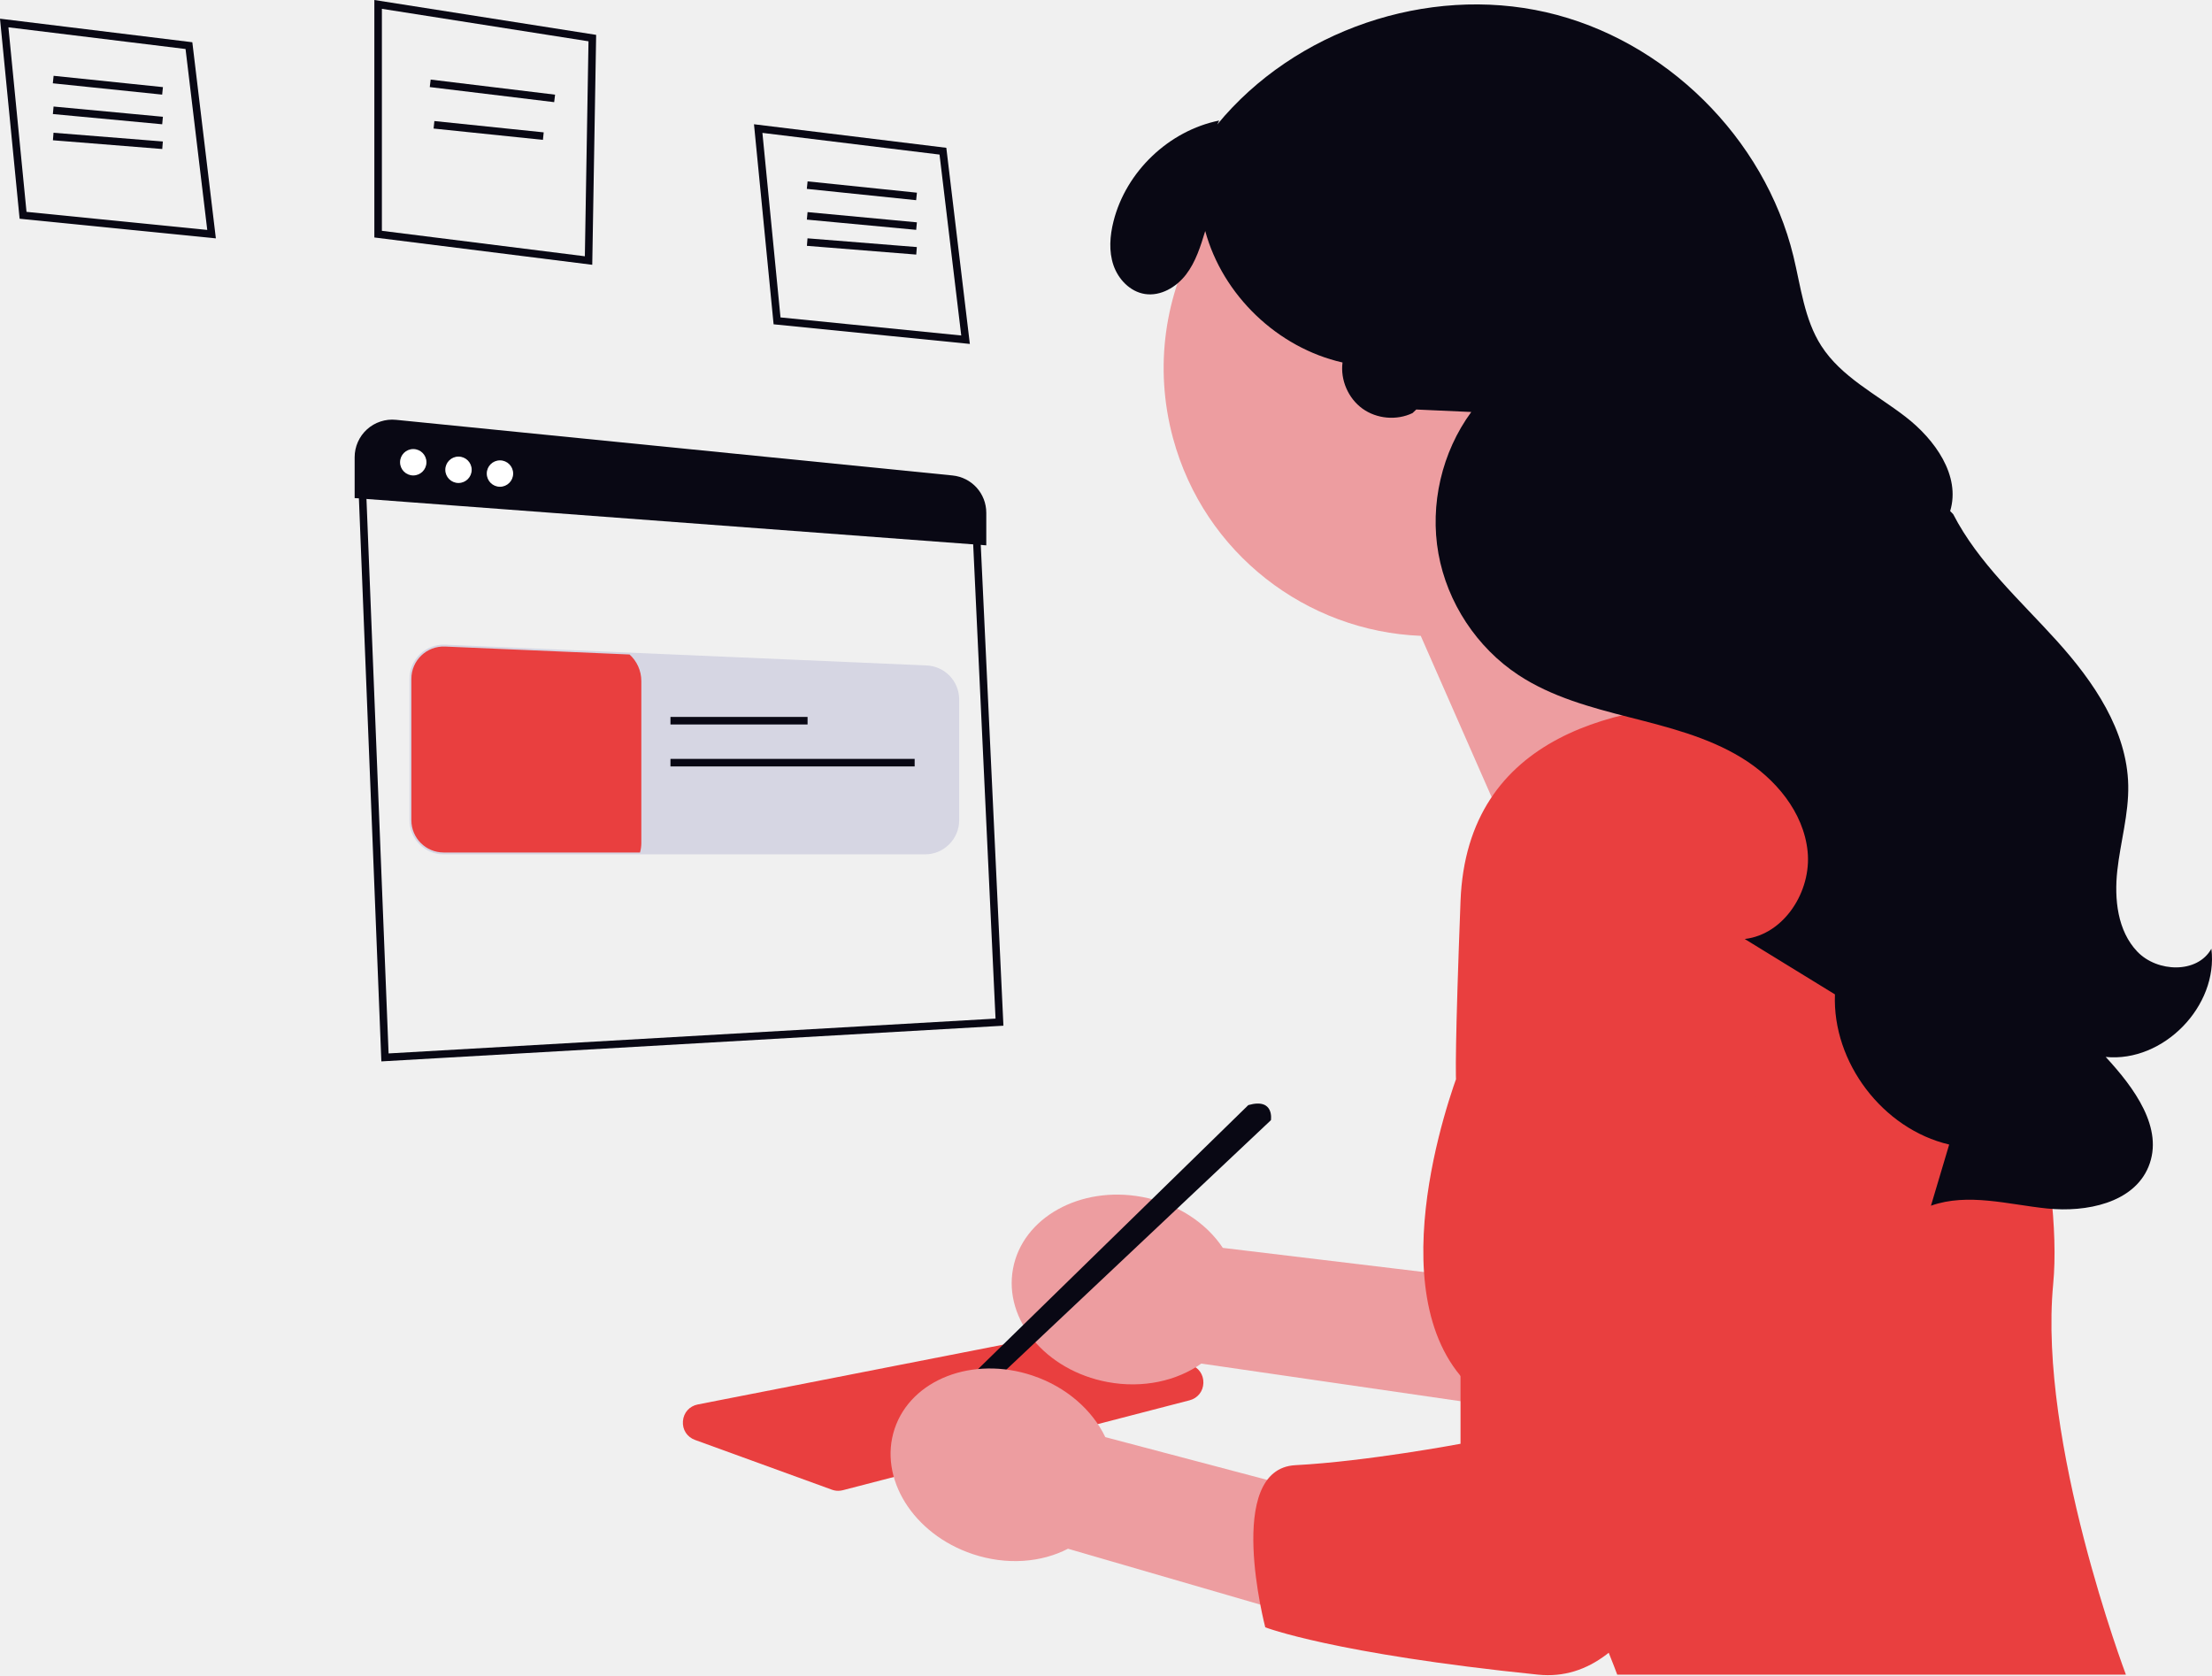
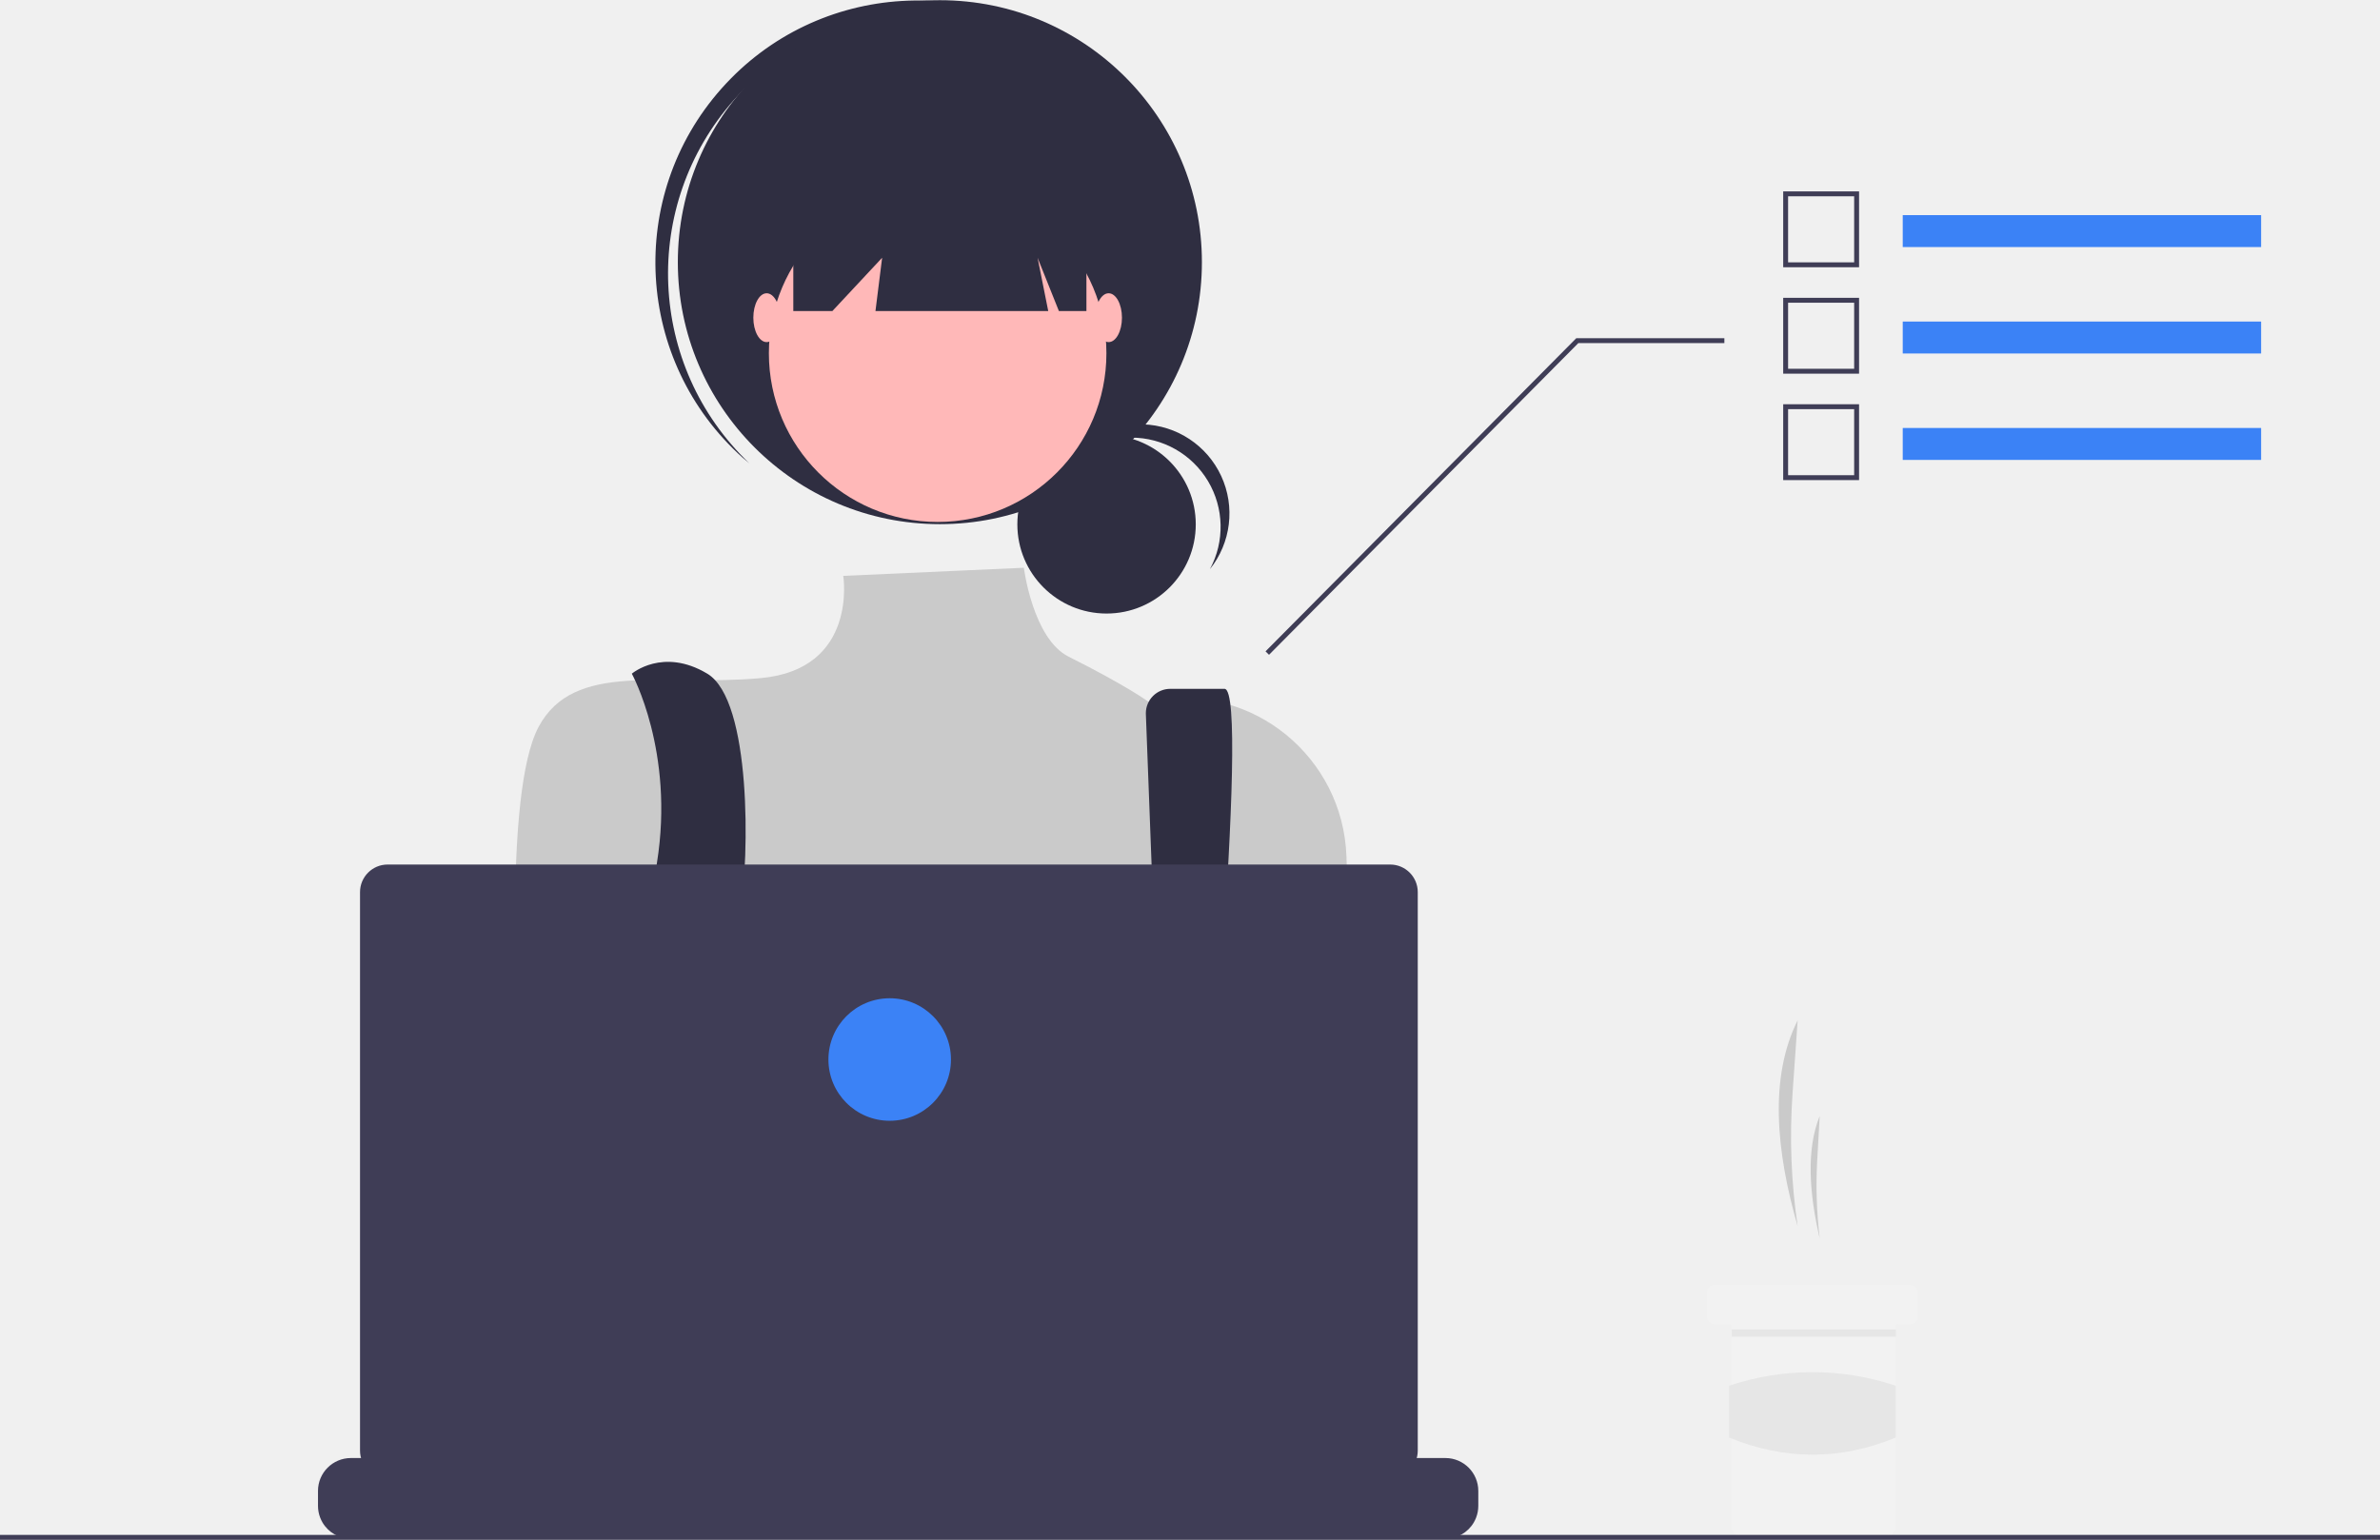
- <svg xmlns="http://www.w3.org/2000/svg" width="927.677" height="702.459" viewBox="0 0 927.677 702.459" role="img" artist="Katerina Limpitsouni" source="https://undraw.co/">
-   <path d="M351.522,625.148c-.896,0-1.788-.156-2.643-.468l-57.392-20.859c-3.361-1.221-5.355-4.314-5.078-7.881.278-3.567,2.725-6.315,6.236-7.002l158.51-31.033c1.278-.253,2.612-.171,3.852.224l44.291,14.194c3.367,1.079,5.48,4.061,5.381,7.596-.1,3.536-2.376,6.394-5.801,7.282l-145.409,37.698c-.641.167-1.295.249-1.947.249Z" fill="#E93F3F" />
-   <path d="M512.832,523.281l141.124,16.96-25.729,49.618-124.424-18.063c-10.245,7.266-24.483,10.502-39.286,7.747-25.901-4.82-43.664-26.104-39.674-47.54,3.989-21.435,28.22-34.904,54.12-30.084,14.803,2.755,26.923,10.897,33.869,21.362Z" fill="#ed9da0" />
-   <path d="M708.785,125.082c-16.185-59.882-77.849-95.306-137.731-79.121-59.882,16.185-95.306,77.849-79.121,137.731,13.126,48.565,56.166,81.036,103.907,82.944l58.4,132.859,82.788-117.925s-31.031-23.164-52.371-52.972c24.011-27.325,34.33-65.769,24.128-103.516Z" fill="#ed9da0" />
-   <path d="M822.389,357.019c-15.114-37.382-51.294-61.852-91.615-62.241-50.854-.49-115.585,12.809-118.254,83.091-4.42,116.37,0,69.53,0,69.53,0,0-35.107,87.416,0,129.579,35.107,42.164,65.721,125.265,65.721,125.265h213.332s-36.828-97.331-30.504-163.735c4.293-45.075-16.183-125.846-38.681-181.49Z" fill="#E93F3F" />
-   <path d="M523.515,463.409l-135.971,132.809,8.209,2.897,137.248-129.381s1.581-9.486-9.486-6.324Z" fill="#090814" />
-   <path d="M927.418,397.831c-5.844,10.536-22.722,9.939-31.05,1.232-8.328-8.707-9.719-21.984-8.412-33.961,1.305-11.978,4.836-23.756,4.593-35.802-.464-22.986-14.483-43.422-29.883-60.492-15.4-17.07-33.008-32.751-43.529-53.192l-1.271-1.309c4.495-14.848-6.407-30.015-18.68-39.504-12.274-9.488-26.991-16.724-35.371-29.779-7.129-11.106-8.57-24.77-11.69-37.594-12.089-49.686-53.879-90.902-103.727-102.302-49.849-11.4-105.399,7.556-137.881,47.05l.781-1.637c-21.1,4.271-39.049,21.392-44.311,42.266-1.524,6.047-2.031,12.548-.005,18.445s6.971,11.048,13.13,12.024c6.606,1.048,13.215-2.839,17.286-8.147,4.071-5.308,6.1-11.857,8.054-18.254,7.332,26.936,30.351,48.974,57.58,55.129-.949,7.314,2.386,15.028,8.365,19.347,5.978,4.319,14.349,5.063,20.995,1.865l1.566-1.491c7.691.346,15.381.692,23.071,1.038-12.36,16.838-17.46,38.824-13.775,59.384,3.685,20.559,16.104,39.406,33.542,50.903,13.93,9.184,30.383,13.601,46.549,17.729,16.166,4.129,32.654,8.226,46.909,16.896,14.256,8.671,26.198,22.833,27.841,39.438s-9.81,34.733-26.386,36.639c12.613,7.744,25.225,15.488,37.838,23.232-1.126,28.566,20.077,56.433,47.907,62.968-2.548,8.548-5.094,17.097-7.641,25.645,15.48-5.505,32.428-.491,48.773,1.177,16.346,1.668,36.163-2.299,42.443-17.481,6.678-16.143-6.073-33.257-17.934-46.081,24.149,2.409,47.301-21.297,44.323-45.382Z" fill="#090814" />
-   <path d="M159.937,445.081l-.063-1.607-9.621-241.149,10.748-7.737.579.046,224.551,18.12,24.982,11.455.045.962,9.661,204.943-260.882,14.968ZM153.48,203.896l9.489,237.844,254.542-14.603-9.468-200.856-22.725-10.42-223.414-18.028-8.426,6.063Z" fill="#090814" />
-   <path d="M387.939,358.268h-201.884c-7.899,0-14.325-6.426-14.325-14.324v-59.29c0-3.937,1.566-7.607,4.408-10.336,2.847-2.734,6.598-4.147,10.535-3.99l201.886,8.713c7.684.318,13.706,6.604,13.706,14.308v50.594c0,7.898-6.426,14.324-14.325,14.324Z" fill="#d6d6e3" />
-   <path d="M268.965,285.619v67.827c0,1.392-.19,2.751-.554,4.032h-82.357c-7.478,0-13.534-6.056-13.534-13.534v-59.29c0-7.7,6.419-13.85,14.119-13.534l77.392,3.336c3.035,2.751,4.933,6.735,4.933,11.162Z" fill="#E93F3F" />
-   <rect x="281.182" y="300.634" width="57.499" height="3.162" fill="#090814" />
-   <rect x="281.182" y="318.229" width="102.409" height="3.162" fill="#090814" />
-   <path d="M90.529,99.954l-82.304-8.231L0,7.836l80.66,9.877,9.869,82.241ZM11.118,88.836l75.801,7.579-9.103-75.864L3.533,11.455l7.586,77.381Z" fill="#090814" />
-   <rect x="43.664" y="12.685" width="3.163" height="46.095" transform="translate(5.04655 77.06107) rotate(-84.09386)" fill="#090814" />
-   <rect x="43.664" y="25.368" width="3.163" height="46.051" transform="translate(-7.15476 88.93128) rotate(-84.65183)" fill="#090814" />
-   <rect x="43.664" y="36.078" width="3.163" height="45.997" transform="translate(-17.24883 99.47019) rotate(-85.4293)" fill="#090814" />
-   <path d="M406.74,144.223l-82.304-8.231-8.225-83.887,80.66,9.877,9.869,82.241ZM327.329,133.105l75.801,7.579-9.103-75.864-74.283-9.096,7.586,77.381Z" fill="#090814" />
-   <rect x="359.875" y="56.955" width="3.163" height="46.095" transform="translate(244.6851 431.3078) rotate(-84.09386)" fill="#090814" />
-   <rect x="359.875" y="69.638" width="3.163" height="46.051" transform="translate(235.5061 443.909) rotate(-84.65183)" fill="#090814" />
-   <rect x="359.875" y="80.348" width="3.163" height="45.997" transform="translate(229.6348 455.4173) rotate(-85.4293)" fill="#090814" />
-   <path d="M248.382,111.04l-91.385-11.46V0l93.018,14.622-1.634,96.418ZM160.159,96.789l85.119,10.675,1.529-90.146L160.159,3.699v93.089Z" fill="#090814" />
-   <rect x="204.931" y="11.826" width="3.163" height="52.557" transform="translate(143.8355 238.5316) rotate(-83.08877)" fill="#090814" />
-   <rect x="203.35" y="31.658" width="3.163" height="46.095" transform="translate(129.4295 252.9204) rotate(-84.09386)" fill="#090814" />
-   <path d="M413.631,228.683l-264.899-19.816v-17.141c0-4.444,1.89-8.702,5.183-11.683,3.295-2.981,7.723-4.439,12.142-3.996l233.383,23.33c8.091.808,14.191,7.549,14.191,15.679v13.627Z" fill="#090814" />
-   <circle cx="173.311" cy="193.839" r="5.534" fill="#fff" />
-   <circle cx="192.284" cy="197.001" r="5.534" fill="#fff" />
-   <circle cx="209.675" cy="198.582" r="5.534" fill="#fff" />
-   <path d="M463.55,602.637l137.425,36.303-32.34,45.586-120.733-35.087c-11.151,5.78-25.7,7.017-39.98,2.243-24.986-8.354-39.636-31.889-32.723-52.567,6.914-20.678,32.773-30.669,57.759-22.315,14.28,4.774,25.159,14.514,30.591,25.838Z" fill="#ed9da0" />
-   <path d="M737.028,447.4s-6.003,263.637-91.971,254.845c-85.968-8.792-114.427-19.859-114.427-19.859,0,0-17.392-66.404,12.648-67.985,30.04-1.581,69.243-8.976,69.243-8.976v-191.209" fill="#E93F3F" />
+ <svg xmlns="http://www.w3.org/2000/svg" width="971.052" height="628.381" viewBox="0 0 971.052 628.381" role="img" artist="Katerina Limpitsouni" source="https://undraw.co/">
+   <path d="M847.931,636.215h0a249.626,249.626,0,0,1-2.095-54.111l2.095-29.889h0c-11.542,22.966-8.933,53.192,0,84Z" transform="translate(-114.4741 -135.8093)" fill="#cacaca" />
+   <path d="M856.931,641.215h0a183.497,183.497,0,0,1-1.008-32.209l1.008-17.791h0C851.378,604.885,852.633,622.877,856.931,641.215Z" transform="translate(-114.4741 -135.8093)" fill="#cacaca" />
+   <path d="M896.936,663.217v10a3.016,3.016,0,0,1-3,3h-5a.996.996,0,0,0-1,1v82a3.016,3.016,0,0,1-3,3h-61a3.002,3.002,0,0,1-3-3v-82a1.003,1.003,0,0,0-1-1h-6a3.002,3.002,0,0,1-3-3v-10a2.996,2.996,0,0,1,3-3h80A3.009,3.009,0,0,1,896.936,663.217Z" transform="translate(-114.4741 -135.8093)" fill="#f2f2f2" />
+   <rect x="706.552" y="542.508" width="67" height="3" fill="#e6e6e6" />
+   <path d="M887.936,722.462c-22.42,9.278-45.084,9.38-68,0V701.327a106.79,106.79,0,0,1,68,0Z" transform="translate(-114.4741 -135.8093)" fill="#e6e6e6" />
+   <circle cx="451.481" cy="213.985" r="36.396" fill="#2f2e41" />
+   <path d="M576.095,314.401a36.401,36.401,0,0,1,32.039,53.669,36.387,36.387,0,1,0-60.454-39.982A36.306,36.306,0,0,1,576.095,314.401Z" transform="translate(-114.4741 -135.8093)" fill="#2f2e41" />
+   <circle cx="383.471" cy="106.996" r="106.912" fill="#2f2e41" />
+   <path d="M414.036,176.471A106.893,106.893,0,0,1,562.203,165.261c-.874-.831-1.739-1.669-2.648-2.476a106.913,106.913,0,0,0-142.066,159.807c.908.808,1.842,1.568,2.77,2.339A106.893,106.893,0,0,1,414.036,176.471Z" transform="translate(-114.4741 -135.8093)" fill="#2f2e41" />
+   <circle cx="382.565" cy="144.143" r="68.859" fill="#ffb8b8" />
+   <path d="M532.214,367.505l-73.688,3.313s6.15,38.108-33.715,41.732-76.107-7.248-90.604,19.933-8.248,123.966-8.248,123.966,27.181,97.852,48.926,112.349,212.013-5.436,212.013-5.436L666.526,562.817l-2.697-77.54c-1.408-40.491-38.377-70.892-78.194-63.398q-1.173.221-2.362.475s-8.747-6.538-32.747-18.538C535.849,396.479,532.214,367.505,532.214,367.505Z" transform="translate(-114.4741 -135.8093)" fill="#cacaca" />
+   <path d="M372.26,410.738s17.514,31.778,10.266,77.08,23.164,141.114,23.164,141.114l21.745-5.436s-14.497-94.228-10.872-115.973,4.624-85.913-13.497-96.785S372.26,410.738,372.26,410.738Z" transform="translate(-114.4741 -135.8093)" fill="#2f2e41" />
+   <path d="M581.999,427.4l7.617,200.626,14.497,9.06s20.839-220.167,9.966-220.167H591.956a9.97,9.97,0,0,0-9.97,9.97Q581.986,427.145,581.999,427.4Z" transform="translate(-114.4741 -135.8093)" fill="#2f2e41" />
+   <circle cx="301.182" cy="479.532" r="9.06" fill="#3b82f6" />
+   <circle cx="482.39" cy="488.592" r="9.06" fill="#3b82f6" />
+   <polygon points="323.672 58.069 323.672 126.928 339.619 126.928 359.914 105.183 357.196 126.928 427.685 126.928 423.336 105.183 432.034 126.928 443.269 126.928 443.269 58.069 323.672 58.069" fill="#2f2e41" />
+   <ellipse cx="312.8" cy="129.647" rx="5.436" ry="9.966" fill="#ffb8b8" />
+   <ellipse cx="452.329" cy="129.647" rx="5.436" ry="9.966" fill="#ffb8b8" />
+   <path d="M717.626,744.255v6.07a13.34,13.34,0,0,1-.91,4.87,13.683,13.683,0,0,1-.97,2,13.437,13.437,0,0,1-11.55,6.56h-446.55a13.437,13.437,0,0,1-11.55-6.56,13.69,13.69,0,0,1-.97-2,13.341,13.341,0,0,1-.91-4.87v-6.07a13.426,13.426,0,0,1,13.423-13.43h25.747v-2.83a.559.559,0,0,1,.558-.56h13.432a.559.559,0,0,1,.56.558v2.832h8.39v-2.83a.559.559,0,0,1,.558-.56h13.432a.559.559,0,0,1,.56.558v2.832h8.4v-2.83a.559.559,0,0,1,.558-.56h13.432a.559.559,0,0,1,.56.558v2.832h8.39v-2.83a.559.559,0,0,1,.558-.56h13.432a.559.559,0,0,1,.56.558v2.832h8.39v-2.83a.559.559,0,0,1,.558-.56h13.432a.559.559,0,0,1,.56.558v2.832h8.4v-2.83a.559.559,0,0,1,.558-.56h13.432a.559.559,0,0,1,.56.558v2.832h8.39v-2.83a.559.559,0,0,1,.558-.56H526.806a.559.559,0,0,1,.56.558v2.832h8.4v-2.83a.559.559,0,0,1,.558-.56h13.432a.566.566,0,0,1,.56.56v2.83h8.39v-2.83a.559.559,0,0,1,.558-.56h13.432a.559.559,0,0,1,.56.558v2.832h8.39v-2.83a.559.559,0,0,1,.558-.56h13.432a.559.559,0,0,1,.56.558v2.832h8.4v-2.83a.559.559,0,0,1,.558-.56h13.432a.557.557,0,0,1,.55.56v2.83h8.4v-2.83a.559.559,0,0,1,.558-.56h13.432a.559.559,0,0,1,.56.558v2.832h8.39v-2.83a.559.559,0,0,1,.558-.56h13.432a.559.559,0,0,1,.56.558v2.832h39.17a13.426,13.426,0,0,1,13.43,13.423Z" transform="translate(-114.4741 -135.8093)" fill="#3f3d56" />
+   <rect y="626.381" width="971.052" height="2" fill="#3f3d56" />
+   <path d="M681.668,488.621H272.625a11.259,11.259,0,0,0-11.259,11.259V727.791A11.259,11.259,0,0,0,272.625,739.05H681.668a11.259,11.259,0,0,0,11.259-11.259V499.88a11.259,11.259,0,0,0-11.259-11.259Z" transform="translate(-114.4741 -135.8093)" fill="#3f3d56" />
+   <circle cx="363" cy="432.381" r="25" fill="#3b82f6" />
+   <polygon points="517.763 267.219 643.969 140.016 703.552 140.016 703.552 138.016 643.134 138.016 642.841 138.313 516.341 265.813 517.763 267.219" fill="#3f3d56" />
+   <rect x="776.328" y="87.792" width="146.224" height="13.03" fill="#3b82f6" />
+   <path d="M872.981,244.87H842.026V213.915H872.981Zm-28.955-2H870.981V215.915H844.026Z" transform="translate(-114.4741 -135.8093)" fill="#3f3d56" />
+   <rect x="776.328" y="131.225" width="146.224" height="13.03" fill="#3b82f6" />
+   <path d="M872.981,288.303H842.026V257.348H872.981Zm-28.955-2H870.981V259.348H844.026Z" transform="translate(-114.4741 -135.8093)" fill="#3f3d56" />
+   <rect x="776.328" y="174.658" width="146.224" height="13.03" fill="#3b82f6" />
+   <path d="M872.981,331.736H842.026V300.781H872.981Zm-28.955-2H870.981V302.781H844.026Z" transform="translate(-114.4741 -135.8093)" fill="#3f3d56" />
</svg>
